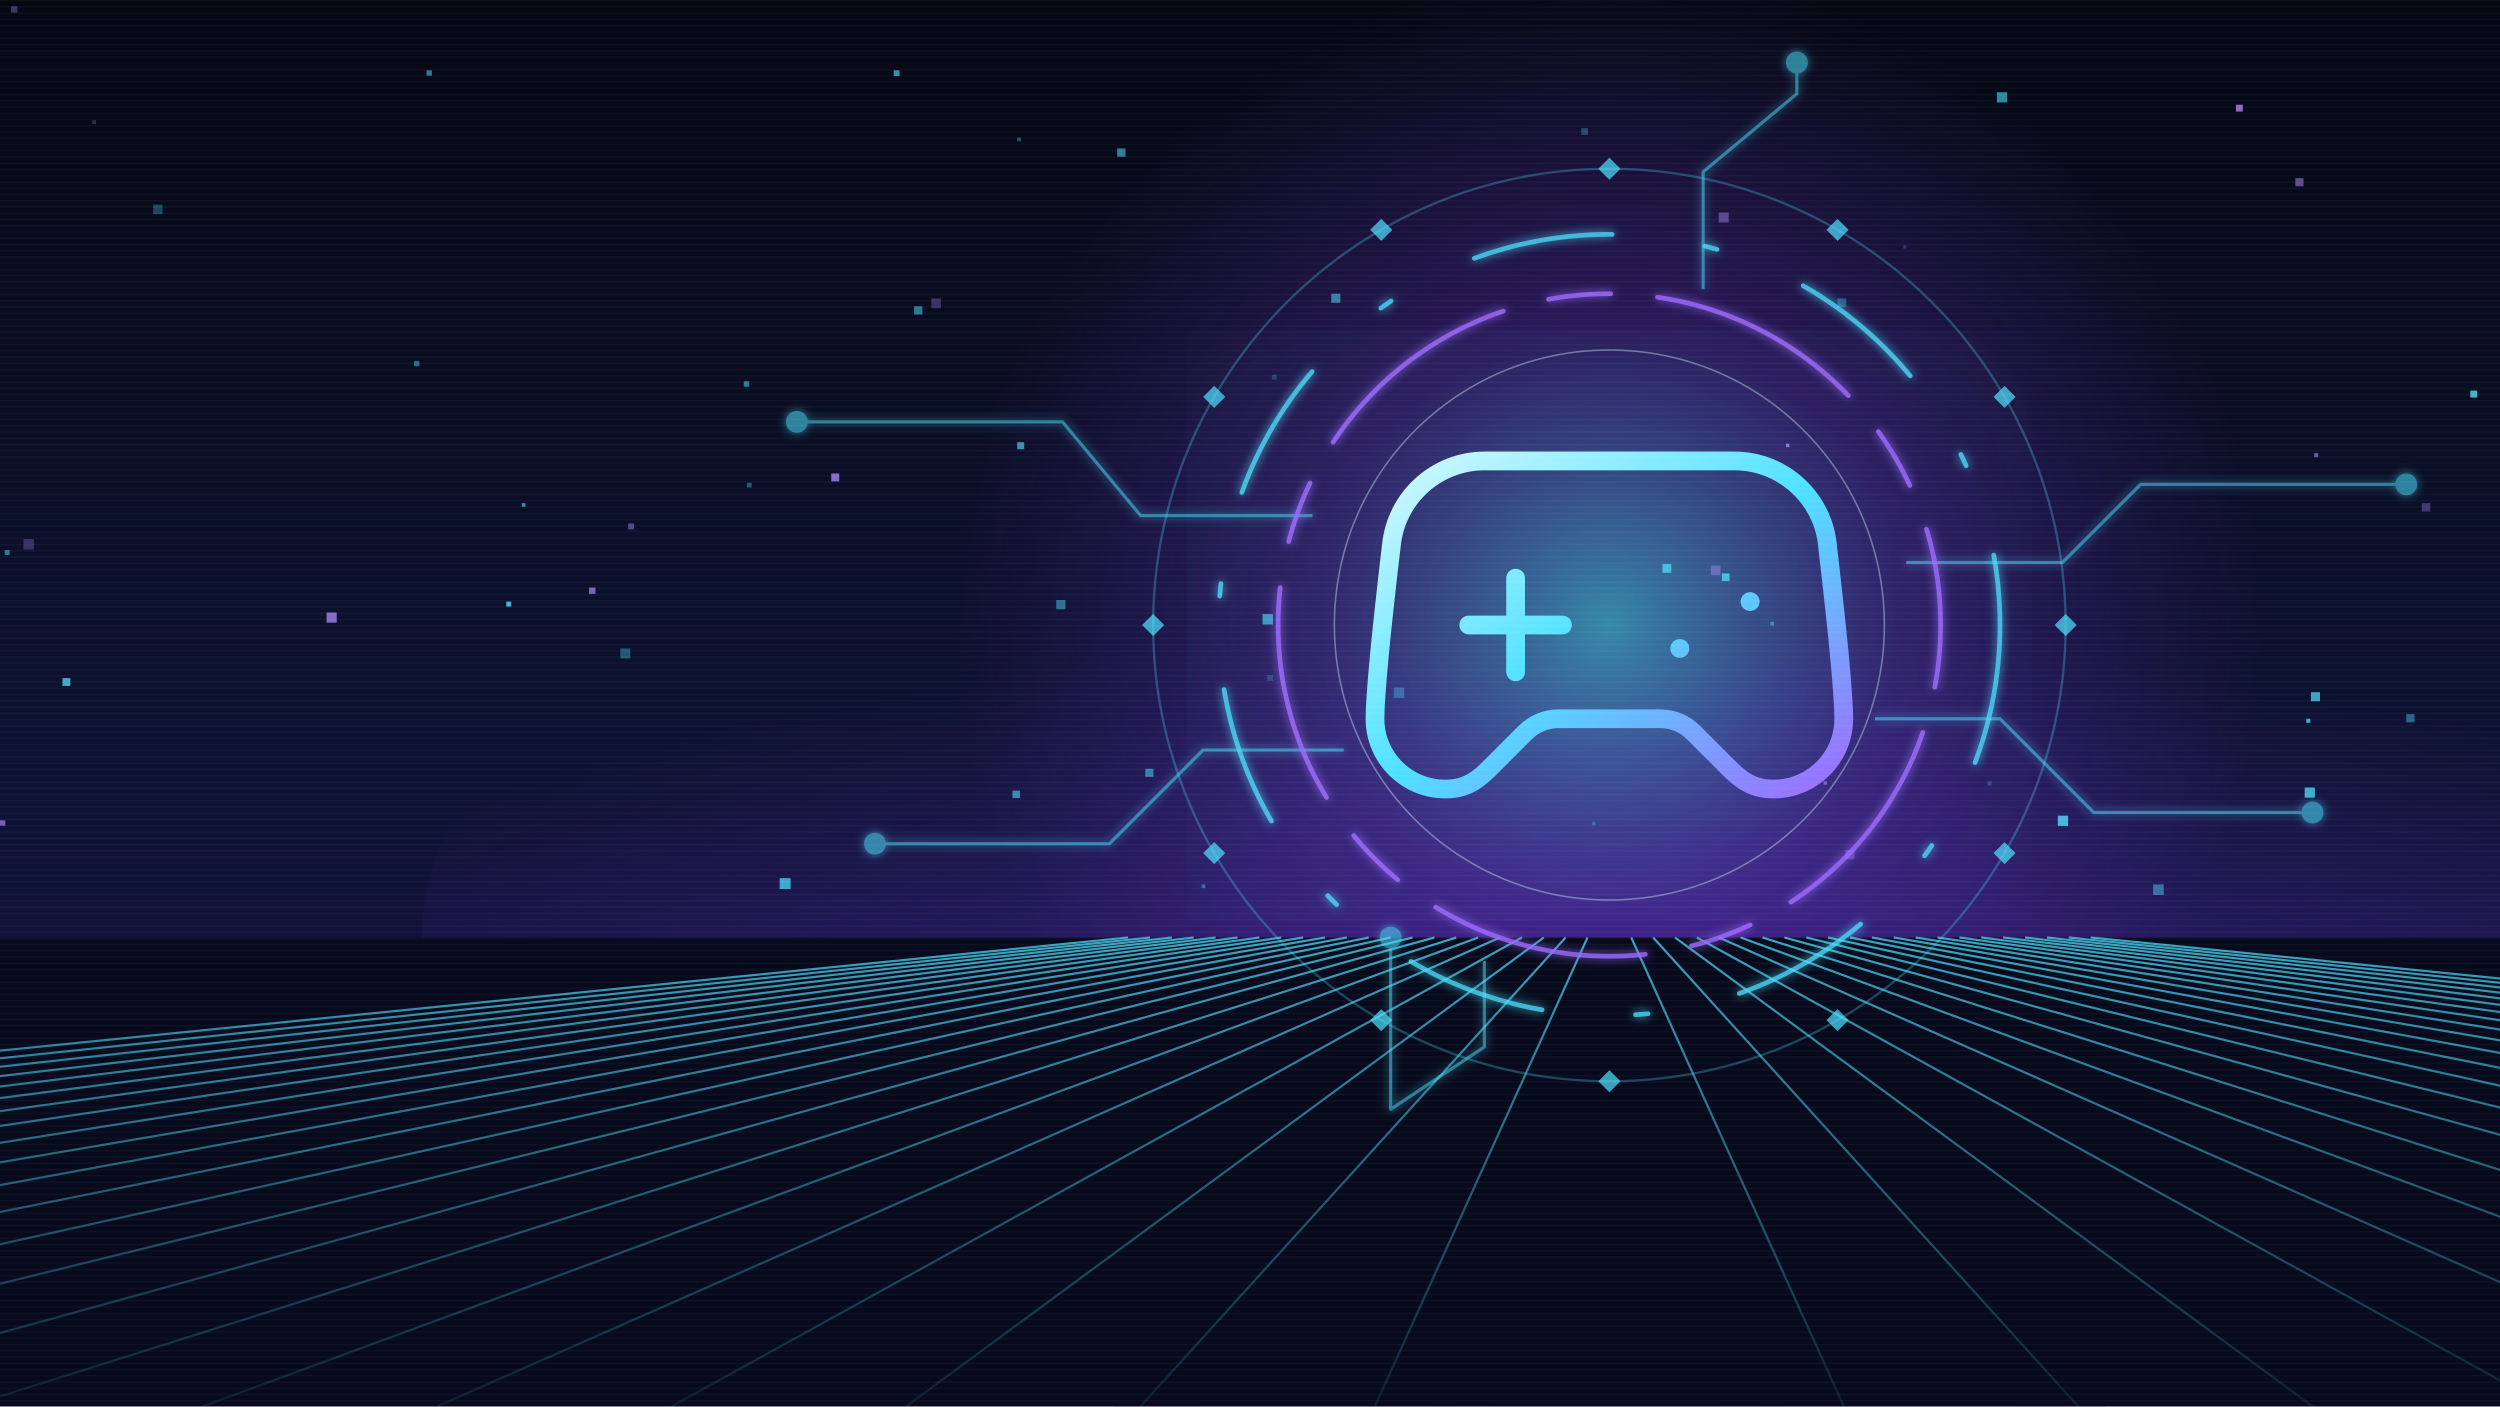
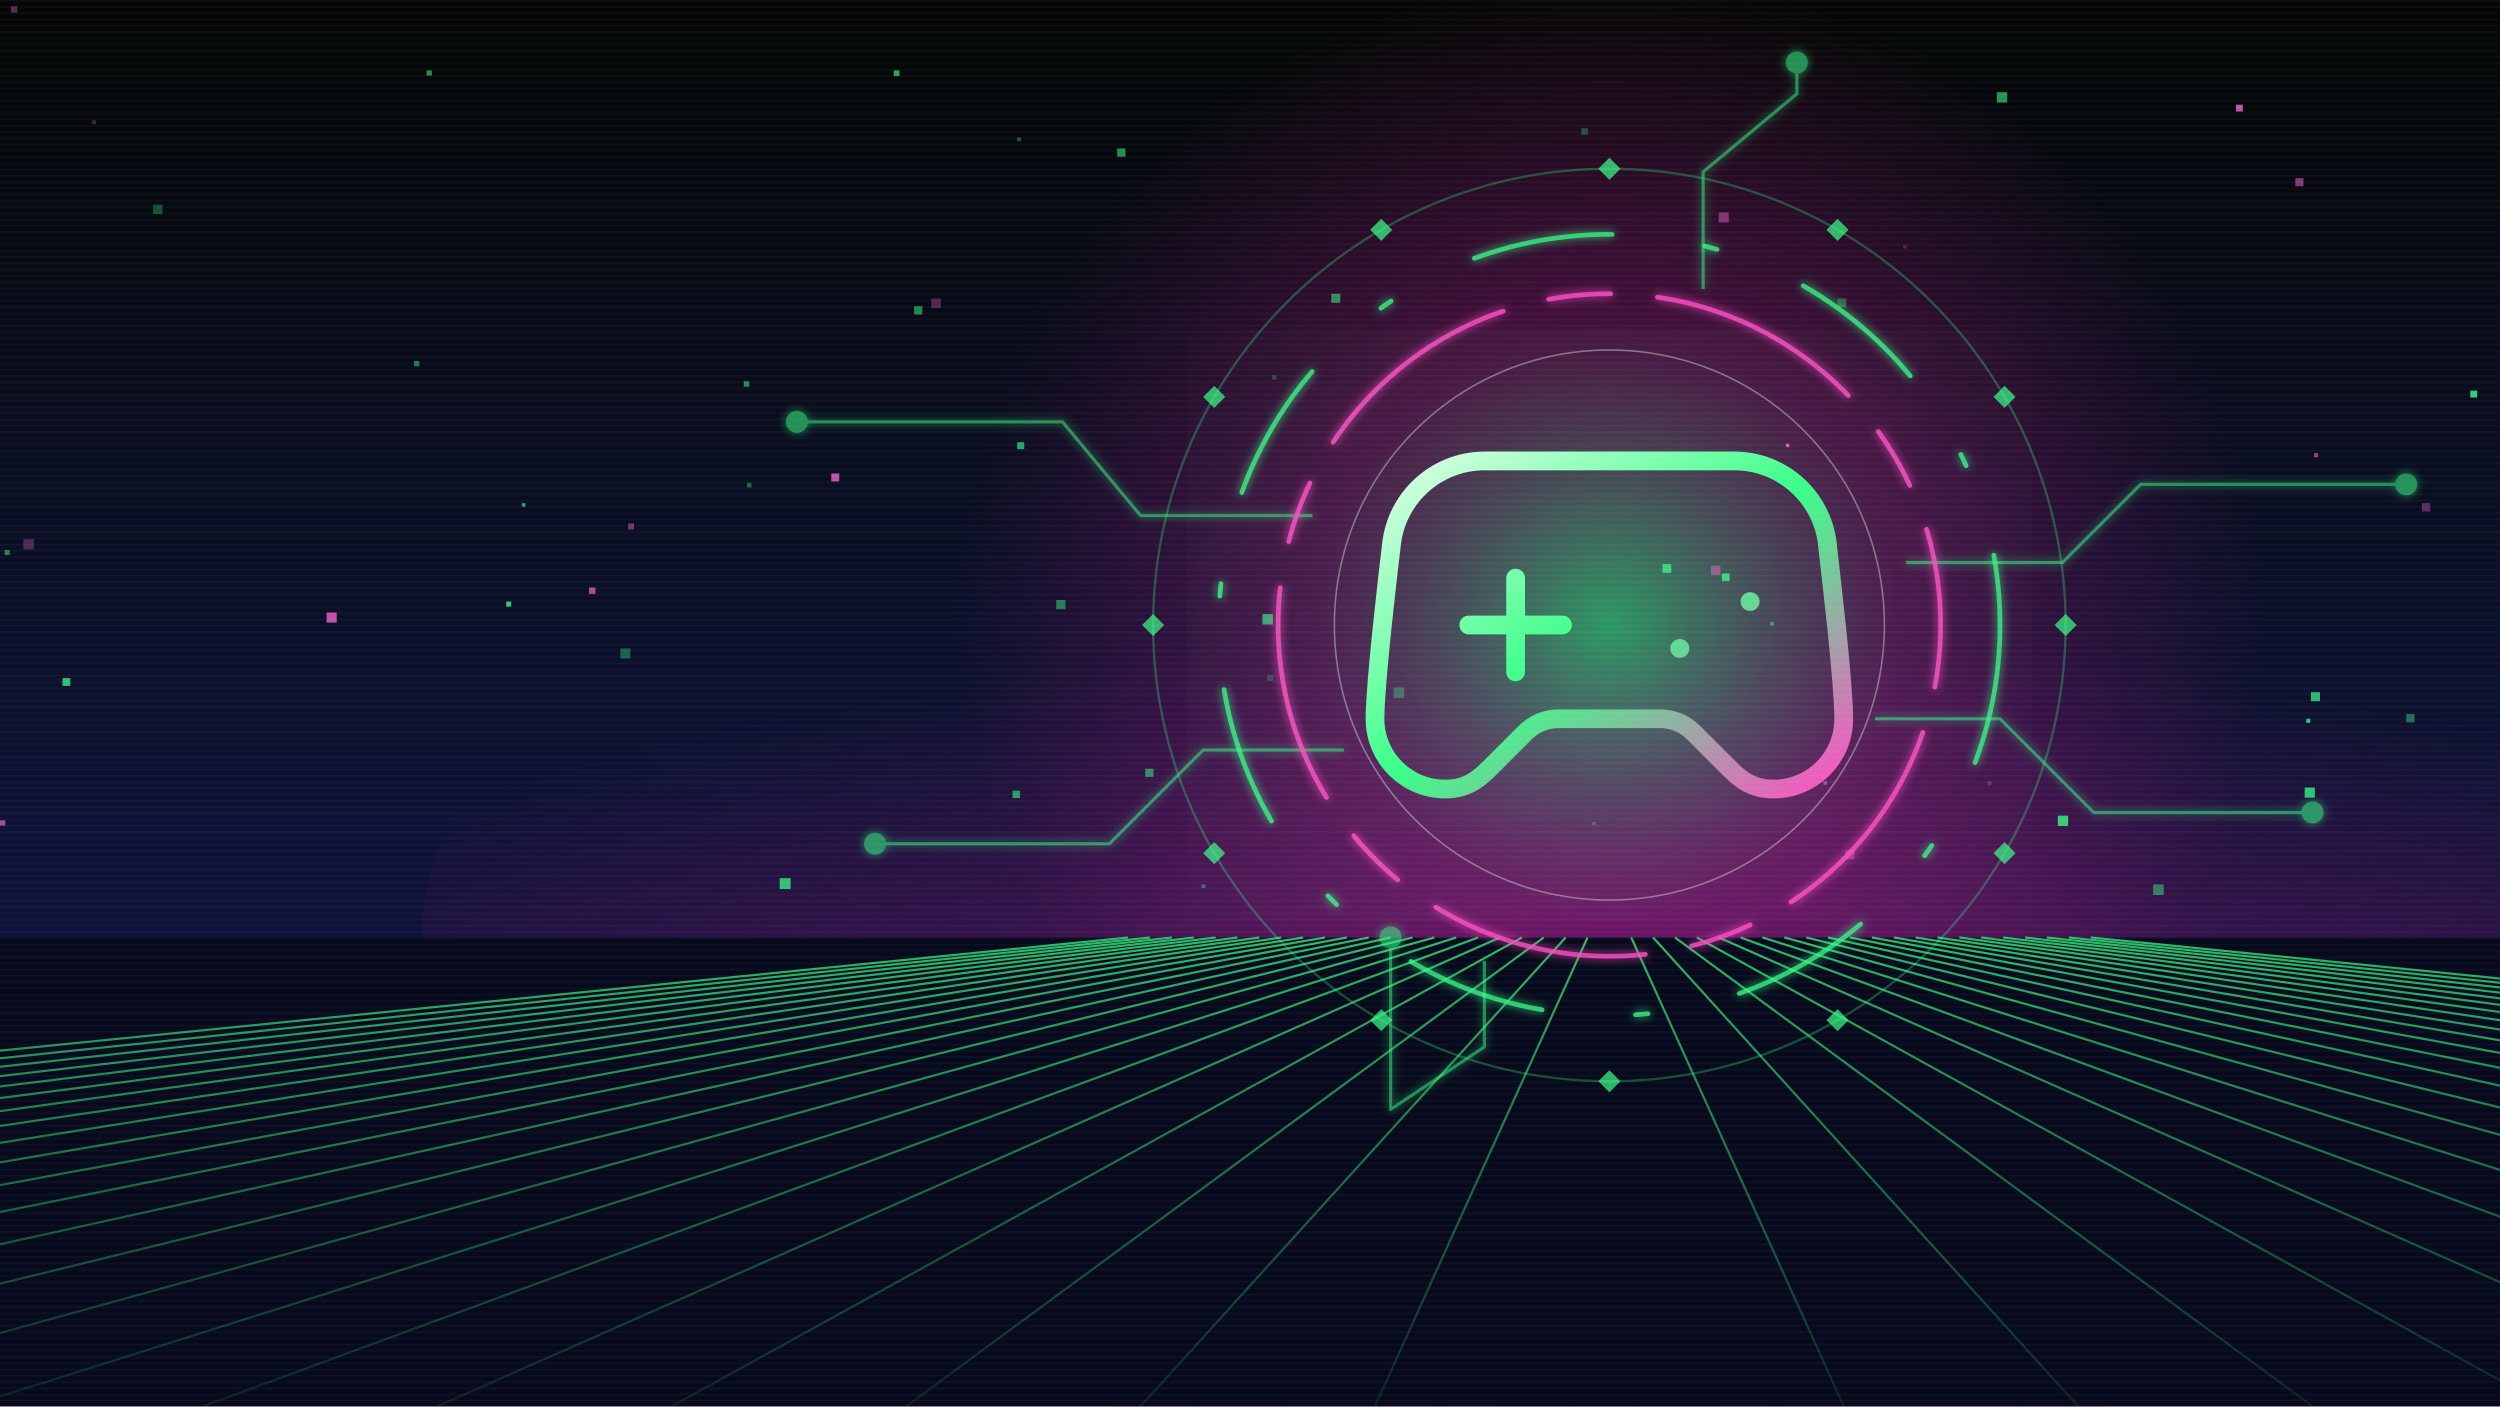
<svg xmlns="http://www.w3.org/2000/svg" viewBox="0 0 1600 900" preserveAspectRatio="xMidYMid slice" role="img" aria-label="Neon gamepad above a glowing digital grid">
  <defs>
    <linearGradient id="sky" x1="0" y1="0" x2="0" y2="1">
-       <stop offset="0" stop-color="#050813" />
+       <stop offset="0" stop-color="#040705" />
      <stop offset="0.55" stop-color="#0d1233" />
      <stop offset="1" stop-color="#1a1050" />
    </linearGradient>
    <radialGradient id="core" cx="50%" cy="50%" r="50%">
-       <stop offset="0" stop-color="#4ee1ff" stop-opacity="0.55" />
-       <stop offset="0.45" stop-color="#7c3aed" stop-opacity="0.28" />
-       <stop offset="1" stop-color="#7c3aed" stop-opacity="0" />
+       <stop offset="0" stop-color="#39ff88" stop-opacity="0.55" />
+       <stop offset="0.45" stop-color="#e11d9c" stop-opacity="0.28" />
+       <stop offset="1" stop-color="#e11d9c" stop-opacity="0" />
    </radialGradient>
    <radialGradient id="sun" cx="50%" cy="100%" r="80%">
-       <stop offset="0" stop-color="#7c3aed" stop-opacity="0.6" />
-       <stop offset="1" stop-color="#7c3aed" stop-opacity="0" />
+       <stop offset="0" stop-color="#e11d9c" stop-opacity="0.6" />
+       <stop offset="1" stop-color="#e11d9c" stop-opacity="0" />
    </radialGradient>
    <linearGradient id="neon" x1="0" y1="0" x2="1" y2="1">
-       <stop offset="0" stop-color="#d6faff" />
-       <stop offset="0.5" stop-color="#4ee1ff" />
-       <stop offset="1" stop-color="#9d6bff" />
+       <stop offset="0" stop-color="#e2ffe9" />
+       <stop offset="0.5" stop-color="#39ff88" />
+       <stop offset="1" stop-color="#ff4fc3" />
    </linearGradient>
    <linearGradient id="floorFade" x1="0" y1="0" x2="0" y2="1">
-       <stop offset="0" stop-color="#4ee1ff" stop-opacity="0.9" />
-       <stop offset="1" stop-color="#4ee1ff" stop-opacity="0.12" />
+       <stop offset="0" stop-color="#39ff88" stop-opacity="0.9" />
+       <stop offset="1" stop-color="#39ff88" stop-opacity="0.12" />
    </linearGradient>
    <filter id="glow" x="-40%" y="-40%" width="180%" height="180%">
      <feGaussianBlur stdDeviation="9" result="b" />
      <feMerge>
        <feMergeNode in="b" />
        <feMergeNode in="SourceGraphic" />
      </feMerge>
    </filter>
    <filter id="soft" x="-20%" y="-20%" width="140%" height="140%">
      <feGaussianBlur stdDeviation="3" result="b" />
      <feMerge>
        <feMergeNode in="b" />
        <feMergeNode in="SourceGraphic" />
      </feMerge>
    </filter>
    <pattern id="scan" width="4" height="4" patternUnits="userSpaceOnUse">
      <rect width="4" height="1" fill="#fff" opacity="0.035" />
    </pattern>
    <style>
      .spin-a { transform-origin: 1030px 400px; animation: spin 60s linear infinite; }
      .spin-b { transform-origin: 1030px 400px; animation: spin 90s linear infinite reverse; }
      .pulse { transform-origin: 1030px 400px; animation: pulse 4.5s ease-in-out infinite; }
-       .node { fill: #4ee1ff; animation: blink 3s ease-in-out infinite; }
+       .node { fill: #39ff88; animation: blink 3s ease-in-out infinite; }
      @keyframes spin { to { transform: rotate(360deg); } }
      @keyframes pulse { 0%, 100% { opacity: 0.75; transform: scale(1); } 50% { opacity: 1; transform: scale(1.04); } }
      @keyframes blink { 0%, 100% { opacity: 0.35; } 50% { opacity: 1; } }
      @media (prefers-reduced-motion: reduce) { .spin-a, .spin-b, .pulse, .node { animation: none; } }
    </style>
  </defs>
  <rect width="1600" height="900" fill="url(#sky)" />
  <ellipse cx="1030" cy="600" rx="760" ry="330" fill="url(#sun)" />
  <circle cx="1030" cy="400" r="420" fill="url(#core)" class="pulse" />
  <g>
-     <rect x="0" y="525" width="3.4" height="3.4" fill="#b48bff" opacity="0.64" />
-     <rect x="852" y="188" width="5.8" height="5.8" fill="#4ee1ff" opacity="0.53" />
-     <rect x="1095" y="362" width="6.1" height="6.1" fill="#b48bff" opacity="0.42" />
-     <rect x="1133" y="398" width="2.3" height="2.3" fill="#4ee1ff" opacity="0.48" />
-     <rect x="1476" y="460" width="2.6" height="2.6" fill="#4ee1ff" opacity="0.75" />
-     <rect x="1102" y="367" width="4.9" height="4.9" fill="#4ee1ff" opacity="0.75" />
-     <rect x="596" y="191" width="6.2" height="6.2" fill="#b48bff" opacity="0.29" />
-     <rect x="476" y="244" width="3.5" height="3.5" fill="#4ee1ff" opacity="0.53" />
-     <rect x="1167" y="500" width="2.3" height="2.3" fill="#b48bff" opacity="0.54" />
-     <rect x="814" y="240" width="3.0" height="3.0" fill="#4ee1ff" opacity="0.23" />
-     <rect x="585" y="196" width="5.3" height="5.3" fill="#4ee1ff" opacity="0.51" />
-     <rect x="265" y="231" width="3.4" height="3.4" fill="#4ee1ff" opacity="0.45" />
-     <rect x="532" y="303" width="5.1" height="5.1" fill="#b48bff" opacity="0.74" />
-     <rect x="733" y="492" width="5.2" height="5.2" fill="#4ee1ff" opacity="0.51" />
-     <rect x="808" y="393" width="6.7" height="6.7" fill="#4ee1ff" opacity="0.62" />
-     <rect x="402" y="335" width="3.8" height="3.8" fill="#b48bff" opacity="0.43" />
-     <rect x="1272" y="500" width="2.6" height="2.6" fill="#4ee1ff" opacity="0.25" />
-     <rect x="651" y="88" width="2.4" height="2.4" fill="#4ee1ff" opacity="0.33" />
-     <rect x="1012" y="82" width="4.3" height="4.3" fill="#4ee1ff" opacity="0.28" />
-     <rect x="1475" y="504" width="6.5" height="6.5" fill="#4ee1ff" opacity="0.74" />
-     <rect x="1218" y="157" width="2.1" height="2.1" fill="#b48bff" opacity="0.25" />
-     <rect x="3" y="352" width="3.2" height="3.2" fill="#4ee1ff" opacity="0.49" />
-     <rect x="1100" y="136" width="6.4" height="6.4" fill="#b48bff" opacity="0.42" />
-     <rect x="1431" y="67" width="4.4" height="4.4" fill="#b48bff" opacity="0.75" />
-     <rect x="1019" y="526" width="2.1" height="2.1" fill="#4ee1ff" opacity="0.31" />
-     <rect x="1550" y="322" width="5.4" height="5.4" fill="#b48bff" opacity="0.33" />
-     <rect x="334" y="322" width="2.3" height="2.3" fill="#4ee1ff" opacity="0.62" />
-     <rect x="1143" y="284" width="2.2" height="2.2" fill="#b48bff" opacity="0.75" />
-     <rect x="209" y="392" width="6.5" height="6.5" fill="#b48bff" opacity="0.73" />
-     <rect x="1378" y="566" width="6.8" height="6.8" fill="#4ee1ff" opacity="0.45" />
-     <rect x="397" y="415" width="6.4" height="6.4" fill="#4ee1ff" opacity="0.34" />
-     <rect x="648" y="506" width="4.8" height="4.8" fill="#4ee1ff" opacity="0.57" />
-     <rect x="1176" y="191" width="5.6" height="5.6" fill="#4ee1ff" opacity="0.32" />
-     <rect x="499" y="562" width="7.0" height="7.0" fill="#4ee1ff" opacity="0.72" />
-     <rect x="1469" y="114" width="5.2" height="5.2" fill="#b48bff" opacity="0.50" />
-     <rect x="892" y="440" width="6.7" height="6.7" fill="#4ee1ff" opacity="0.31" />
-     <rect x="715" y="95" width="5.3" height="5.3" fill="#4ee1ff" opacity="0.54" />
-     <rect x="811" y="432" width="3.8" height="3.8" fill="#4ee1ff" opacity="0.22" />
-     <rect x="478" y="309" width="3.0" height="3.0" fill="#4ee1ff" opacity="0.37" />
-     <rect x="377" y="376" width="4.1" height="4.1" fill="#b48bff" opacity="0.66" />
-     <rect x="1317" y="522" width="6.6" height="6.6" fill="#4ee1ff" opacity="0.78" />
-     <rect x="40" y="434" width="5.0" height="5.0" fill="#4ee1ff" opacity="0.74" />
-     <rect x="59" y="77" width="2.4" height="2.4" fill="#b48bff" opacity="0.25" />
-     <rect x="15" y="345" width="6.7" height="6.7" fill="#b48bff" opacity="0.28" />
-     <rect x="324" y="385" width="3.2" height="3.2" fill="#4ee1ff" opacity="0.80" />
-     <rect x="676" y="384" width="5.9" height="5.9" fill="#4ee1ff" opacity="0.45" />
-     <rect x="98" y="131" width="6.0" height="6.0" fill="#4ee1ff" opacity="0.29" />
-     <rect x="1481" y="290" width="2.6" height="2.6" fill="#b48bff" opacity="0.56" />
-     <rect x="273" y="45" width="3.4" height="3.4" fill="#4ee1ff" opacity="0.53" />
-     <rect x="769" y="566" width="2.4" height="2.4" fill="#4ee1ff" opacity="0.39" />
-     <rect x="7" y="4" width="4.1" height="4.1" fill="#b48bff" opacity="0.34" />
-     <rect x="1479" y="443" width="5.8" height="5.8" fill="#4ee1ff" opacity="0.71" />
-     <rect x="1540" y="457" width="5.3" height="5.3" fill="#4ee1ff" opacity="0.41" />
-     <rect x="651" y="283" width="4.5" height="4.5" fill="#4ee1ff" opacity="0.63" />
-     <rect x="1064" y="361" width="5.6" height="5.6" fill="#4ee1ff" opacity="0.71" />
-     <rect x="1581" y="250" width="4.4" height="4.4" fill="#4ee1ff" opacity="0.79" />
-     <rect x="572" y="45" width="3.7" height="3.7" fill="#4ee1ff" opacity="0.63" />
-     <rect x="1181" y="544" width="5.9" height="5.9" fill="#b48bff" opacity="0.34" />
-     <rect x="1278" y="59" width="6.6" height="6.6" fill="#4ee1ff" opacity="0.58" />
-     <rect x="1138" y="305" width="4.2" height="4.2" fill="#4ee1ff" opacity="0.54" />
+     <rect x="0" y="525" width="3.4" height="3.4" fill="#ff6bd6" opacity="0.64" />
+     <rect x="852" y="188" width="5.8" height="5.8" fill="#39ff88" opacity="0.53" />
+     <rect x="1095" y="362" width="6.1" height="6.1" fill="#ff6bd6" opacity="0.42" />
+     <rect x="1133" y="398" width="2.3" height="2.3" fill="#39ff88" opacity="0.48" />
+     <rect x="1476" y="460" width="2.6" height="2.6" fill="#39ff88" opacity="0.75" />
+     <rect x="1102" y="367" width="4.9" height="4.9" fill="#39ff88" opacity="0.75" />
+     <rect x="596" y="191" width="6.2" height="6.2" fill="#ff6bd6" opacity="0.29" />
+     <rect x="476" y="244" width="3.5" height="3.5" fill="#39ff88" opacity="0.53" />
+     <rect x="1167" y="500" width="2.3" height="2.3" fill="#ff6bd6" opacity="0.54" />
+     <rect x="814" y="240" width="3.0" height="3.0" fill="#39ff88" opacity="0.23" />
+     <rect x="585" y="196" width="5.3" height="5.3" fill="#39ff88" opacity="0.51" />
+     <rect x="265" y="231" width="3.4" height="3.4" fill="#39ff88" opacity="0.45" />
+     <rect x="532" y="303" width="5.1" height="5.1" fill="#ff6bd6" opacity="0.74" />
+     <rect x="733" y="492" width="5.2" height="5.2" fill="#39ff88" opacity="0.51" />
+     <rect x="808" y="393" width="6.7" height="6.7" fill="#39ff88" opacity="0.62" />
+     <rect x="402" y="335" width="3.8" height="3.8" fill="#ff6bd6" opacity="0.43" />
+     <rect x="1272" y="500" width="2.6" height="2.6" fill="#39ff88" opacity="0.25" />
+     <rect x="651" y="88" width="2.4" height="2.4" fill="#39ff88" opacity="0.33" />
+     <rect x="1012" y="82" width="4.3" height="4.3" fill="#39ff88" opacity="0.28" />
+     <rect x="1475" y="504" width="6.5" height="6.5" fill="#39ff88" opacity="0.74" />
+     <rect x="1218" y="157" width="2.1" height="2.1" fill="#ff6bd6" opacity="0.25" />
+     <rect x="3" y="352" width="3.2" height="3.2" fill="#39ff88" opacity="0.49" />
+     <rect x="1100" y="136" width="6.4" height="6.4" fill="#ff6bd6" opacity="0.42" />
+     <rect x="1431" y="67" width="4.4" height="4.4" fill="#ff6bd6" opacity="0.75" />
+     <rect x="1019" y="526" width="2.1" height="2.1" fill="#39ff88" opacity="0.31" />
+     <rect x="1550" y="322" width="5.4" height="5.4" fill="#ff6bd6" opacity="0.33" />
+     <rect x="334" y="322" width="2.3" height="2.3" fill="#39ff88" opacity="0.62" />
+     <rect x="1143" y="284" width="2.2" height="2.2" fill="#ff6bd6" opacity="0.75" />
+     <rect x="209" y="392" width="6.5" height="6.5" fill="#ff6bd6" opacity="0.73" />
+     <rect x="1378" y="566" width="6.8" height="6.8" fill="#39ff88" opacity="0.45" />
+     <rect x="397" y="415" width="6.4" height="6.4" fill="#39ff88" opacity="0.34" />
+     <rect x="648" y="506" width="4.8" height="4.8" fill="#39ff88" opacity="0.57" />
+     <rect x="1176" y="191" width="5.6" height="5.6" fill="#39ff88" opacity="0.32" />
+     <rect x="499" y="562" width="7.0" height="7.0" fill="#39ff88" opacity="0.72" />
+     <rect x="1469" y="114" width="5.2" height="5.2" fill="#ff6bd6" opacity="0.50" />
+     <rect x="892" y="440" width="6.7" height="6.7" fill="#39ff88" opacity="0.31" />
+     <rect x="715" y="95" width="5.3" height="5.3" fill="#39ff88" opacity="0.54" />
+     <rect x="811" y="432" width="3.8" height="3.8" fill="#39ff88" opacity="0.22" />
+     <rect x="478" y="309" width="3.0" height="3.0" fill="#39ff88" opacity="0.37" />
+     <rect x="377" y="376" width="4.1" height="4.1" fill="#ff6bd6" opacity="0.66" />
+     <rect x="1317" y="522" width="6.6" height="6.6" fill="#39ff88" opacity="0.78" />
+     <rect x="40" y="434" width="5.0" height="5.0" fill="#39ff88" opacity="0.74" />
+     <rect x="59" y="77" width="2.4" height="2.4" fill="#ff6bd6" opacity="0.25" />
+     <rect x="15" y="345" width="6.7" height="6.7" fill="#ff6bd6" opacity="0.28" />
+     <rect x="324" y="385" width="3.2" height="3.2" fill="#39ff88" opacity="0.80" />
+     <rect x="676" y="384" width="5.9" height="5.9" fill="#39ff88" opacity="0.45" />
+     <rect x="98" y="131" width="6.0" height="6.0" fill="#39ff88" opacity="0.29" />
+     <rect x="1481" y="290" width="2.6" height="2.6" fill="#ff6bd6" opacity="0.56" />
+     <rect x="273" y="45" width="3.4" height="3.4" fill="#39ff88" opacity="0.53" />
+     <rect x="769" y="566" width="2.4" height="2.4" fill="#39ff88" opacity="0.39" />
+     <rect x="7" y="4" width="4.1" height="4.1" fill="#ff6bd6" opacity="0.34" />
+     <rect x="1479" y="443" width="5.8" height="5.8" fill="#39ff88" opacity="0.71" />
+     <rect x="1540" y="457" width="5.3" height="5.3" fill="#39ff88" opacity="0.41" />
+     <rect x="651" y="283" width="4.5" height="4.5" fill="#39ff88" opacity="0.63" />
+     <rect x="1064" y="361" width="5.6" height="5.6" fill="#39ff88" opacity="0.71" />
+     <rect x="1581" y="250" width="4.4" height="4.4" fill="#39ff88" opacity="0.79" />
+     <rect x="572" y="45" width="3.7" height="3.7" fill="#39ff88" opacity="0.63" />
+     <rect x="1181" y="544" width="5.9" height="5.9" fill="#ff6bd6" opacity="0.34" />
+     <rect x="1278" y="59" width="6.6" height="6.6" fill="#39ff88" opacity="0.58" />
+     <rect x="1138" y="305" width="4.2" height="4.2" fill="#39ff88" opacity="0.54" />
  </g>
  <rect x="0" y="600" width="1600" height="300" fill="#070a1c" />
  <g stroke="url(#floorFade)" stroke-width="1.4" opacity="0.8">
    <line x1="722" y1="600" x2="-2270" y2="900" />
    <line x1="736" y1="600" x2="-2120" y2="900" />
    <line x1="750" y1="600" x2="-1970" y2="900" />
    <line x1="764" y1="600" x2="-1820" y2="900" />
    <line x1="778" y1="600" x2="-1670" y2="900" />
    <line x1="792" y1="600" x2="-1520" y2="900" />
    <line x1="806" y1="600" x2="-1370" y2="900" />
    <line x1="820" y1="600" x2="-1220" y2="900" />
    <line x1="834" y1="600" x2="-1070" y2="900" />
    <line x1="848" y1="600" x2="-920" y2="900" />
    <line x1="862" y1="600" x2="-770" y2="900" />
    <line x1="876" y1="600" x2="-620" y2="900" />
    <line x1="890" y1="600" x2="-470" y2="900" />
    <line x1="904" y1="600" x2="-320" y2="900" />
    <line x1="918" y1="600" x2="-170" y2="900" />
    <line x1="932" y1="600" x2="-20" y2="900" />
    <line x1="946" y1="600" x2="130" y2="900" />
    <line x1="960" y1="600" x2="280" y2="900" />
    <line x1="974" y1="600" x2="430" y2="900" />
    <line x1="988" y1="600" x2="580" y2="900" />
    <line x1="1002" y1="600" x2="730" y2="900" />
    <line x1="1016" y1="600" x2="880" y2="900" />
    <line x1="1030" y1="600" x2="1030" y2="900" />
    <line x1="1044" y1="600" x2="1180" y2="900" />
    <line x1="1058" y1="600" x2="1330" y2="900" />
    <line x1="1072" y1="600" x2="1480" y2="900" />
    <line x1="1086" y1="600" x2="1630" y2="900" />
    <line x1="1100" y1="600" x2="1780" y2="900" />
    <line x1="1114" y1="600" x2="1930" y2="900" />
    <line x1="1128" y1="600" x2="2080" y2="900" />
    <line x1="1142" y1="600" x2="2230" y2="900" />
    <line x1="1156" y1="600" x2="2380" y2="900" />
    <line x1="1170" y1="600" x2="2530" y2="900" />
    <line x1="1184" y1="600" x2="2680" y2="900" />
    <line x1="1198" y1="600" x2="2830" y2="900" />
    <line x1="1212" y1="600" x2="2980" y2="900" />
    <line x1="1226" y1="600" x2="3130" y2="900" />
    <line x1="1240" y1="600" x2="3280" y2="900" />
    <line x1="1254" y1="600" x2="3430" y2="900" />
    <line x1="1268" y1="600" x2="3580" y2="900" />
    <line x1="1282" y1="600" x2="3730" y2="900" />
    <line x1="1296" y1="600" x2="3880" y2="900" />
    <line x1="1310" y1="600" x2="4030" y2="900" />
    <line x1="1324" y1="600" x2="4180" y2="900" />
    <line x1="1338" y1="600" x2="4330" y2="900" />
    <line x1="0" y1="600.0" x2="1600" y2="600.0" />
    <line x1="0" y1="600.8" x2="1600" y2="600.8" />
    <line x1="0" y1="603.6" x2="1600" y2="603.6" />
    <line x1="0" y1="608.7" x2="1600" y2="608.7" />
    <line x1="0" y1="616.4" x2="1600" y2="616.4" />
    <line x1="0" y1="626.8" x2="1600" y2="626.8" />
    <line x1="0" y1="640.0" x2="1600" y2="640.0" />
    <line x1="0" y1="656.1" x2="1600" y2="656.1" />
    <line x1="0" y1="675.3" x2="1600" y2="675.3" />
    <line x1="0" y1="697.5" x2="1600" y2="697.5" />
    <line x1="0" y1="722.9" x2="1600" y2="722.9" />
    <line x1="0" y1="751.6" x2="1600" y2="751.6" />
    <line x1="0" y1="783.6" x2="1600" y2="783.6" />
    <line x1="0" y1="819.0" x2="1600" y2="819.0" />
    <line x1="0" y1="857.8" x2="1600" y2="857.8" />
    <line x1="0" y1="900.0" x2="1600" y2="900.0" />
  </g>
-   <line x1="0" y1="600" x2="1600" y2="600" stroke="#4ee1ff" stroke-width="2" filter="url(#soft)" />
-   <g fill="none" stroke="#4ee1ff" stroke-width="2" opacity="0.55" stroke-linejoin="round" filter="url(#soft)">
+   <line x1="0" y1="600" x2="1600" y2="600" stroke="#39ff88" stroke-width="2" filter="url(#soft)" />
+   <g fill="none" stroke="#39ff88" stroke-width="2" opacity="0.55" stroke-linejoin="round" filter="url(#soft)">
    <path d="M1220 360 L1320 360 L1370 310 L1540 310" />
    <circle cx="1540" cy="310" r="6" class="node" />
    <path d="M1200 460 L1280 460 L1340 520 L1480 520" />
    <circle cx="1480" cy="520" r="6" class="node" />
    <path d="M840 330 L730 330 L680 270 L510 270" />
    <circle cx="510" cy="270" r="6" class="node" />
    <path d="M860 480 L770 480 L710 540 L560 540" />
    <circle cx="560" cy="540" r="6" class="node" />
    <path d="M1090 185 L1090 110 L1150 60 L1150 40" />
    <circle cx="1150" cy="40" r="6" class="node" />
    <path d="M950 615 L950 670 L890 710 L890 600" />
    <circle cx="890" cy="600" r="6" class="node" />
  </g>
  <g fill="none" stroke-linecap="round">
-     <circle cx="1030" cy="400" r="292" stroke="#4ee1ff" stroke-width="1.5" opacity="0.28" />
-     <g class="spin-a" stroke="#4ee1ff" stroke-width="3" opacity="0.8" filter="url(#soft)">
+     <circle cx="1030" cy="400" r="292" stroke="#39ff88" stroke-width="1.5" opacity="0.28" />
+     <g class="spin-a" stroke="#39ff88" stroke-width="3" opacity="0.8" filter="url(#soft)">
      <circle cx="1030" cy="400" r="250" stroke-dasharray="90 60 8 60" />
    </g>
-     <g class="spin-b" stroke="#9d6bff" stroke-width="3" opacity="0.85" filter="url(#soft)">
+     <g class="spin-b" stroke="#ff4fc3" stroke-width="3" opacity="0.85" filter="url(#soft)">
      <circle cx="1030" cy="400" r="212" stroke-dasharray="40 30 140 30" />
    </g>
-     <circle cx="1030" cy="400" r="176" stroke="#d6faff" stroke-width="1" opacity="0.4" />
-   </g>
-   <g class="spin-a" fill="#4ee1ff" opacity="0.7">
+     <circle cx="1030" cy="400" r="176" stroke="#e2ffe9" stroke-width="1" opacity="0.4" />
+   </g>
+   <g class="spin-a" fill="#39ff88" opacity="0.7">
    <rect x="1317.0" y="395.0" width="10" height="10" transform="rotate(45 1322.0 400.0)" />
    <rect x="1277.9" y="541.0" width="10" height="10" transform="rotate(45 1282.9 546.0)" />
    <rect x="1171.0" y="647.9" width="10" height="10" transform="rotate(45 1176.0 652.9)" />
    <rect x="1025.0" y="687.0" width="10" height="10" transform="rotate(45 1030.0 692.0)" />
    <rect x="879.0" y="647.9" width="10" height="10" transform="rotate(45 884.0 652.9)" />
    <rect x="772.1" y="541.0" width="10" height="10" transform="rotate(45 777.1 546.0)" />
    <rect x="733.0" y="395.0" width="10" height="10" transform="rotate(45 738.0 400.0)" />
    <rect x="772.1" y="249.0" width="10" height="10" transform="rotate(45 777.1 254.0)" />
    <rect x="879.0" y="142.1" width="10" height="10" transform="rotate(45 884.0 147.1)" />
    <rect x="1025.0" y="103.0" width="10" height="10" transform="rotate(45 1030.0 108.0)" />
    <rect x="1171.0" y="142.1" width="10" height="10" transform="rotate(45 1176.0 147.1)" />
    <rect x="1277.9" y="249.0" width="10" height="10" transform="rotate(45 1282.9 254.0)" />
  </g>
  <g transform="translate(850 220) scale(15)" fill="none" stroke="url(#neon)" stroke-width="0.8" stroke-linecap="round" stroke-linejoin="round" filter="url(#glow)">
    <path d="M6 12h4M8 10v4M15 13h.01M18 11h.01M17.32 5H6.68a4 4 0 0 0-3.98 3.59C2.6 9.42 2 14.46 2 16a3 3 0 0 0 3 3c1 0 1.5-.5 2-1l1.41-1.41A2 2 0 0 1 9.83 16h4.34a2 2 0 0 1 1.42.59L17 18c.5.5 1 1 2 1a3 3 0 0 0 3-3c0-1.55-.6-6.58-.68-7.26A4 4 0 0 0 17.32 5z" />
  </g>
  <rect width="1600" height="900" fill="url(#scan)" />
</svg>
